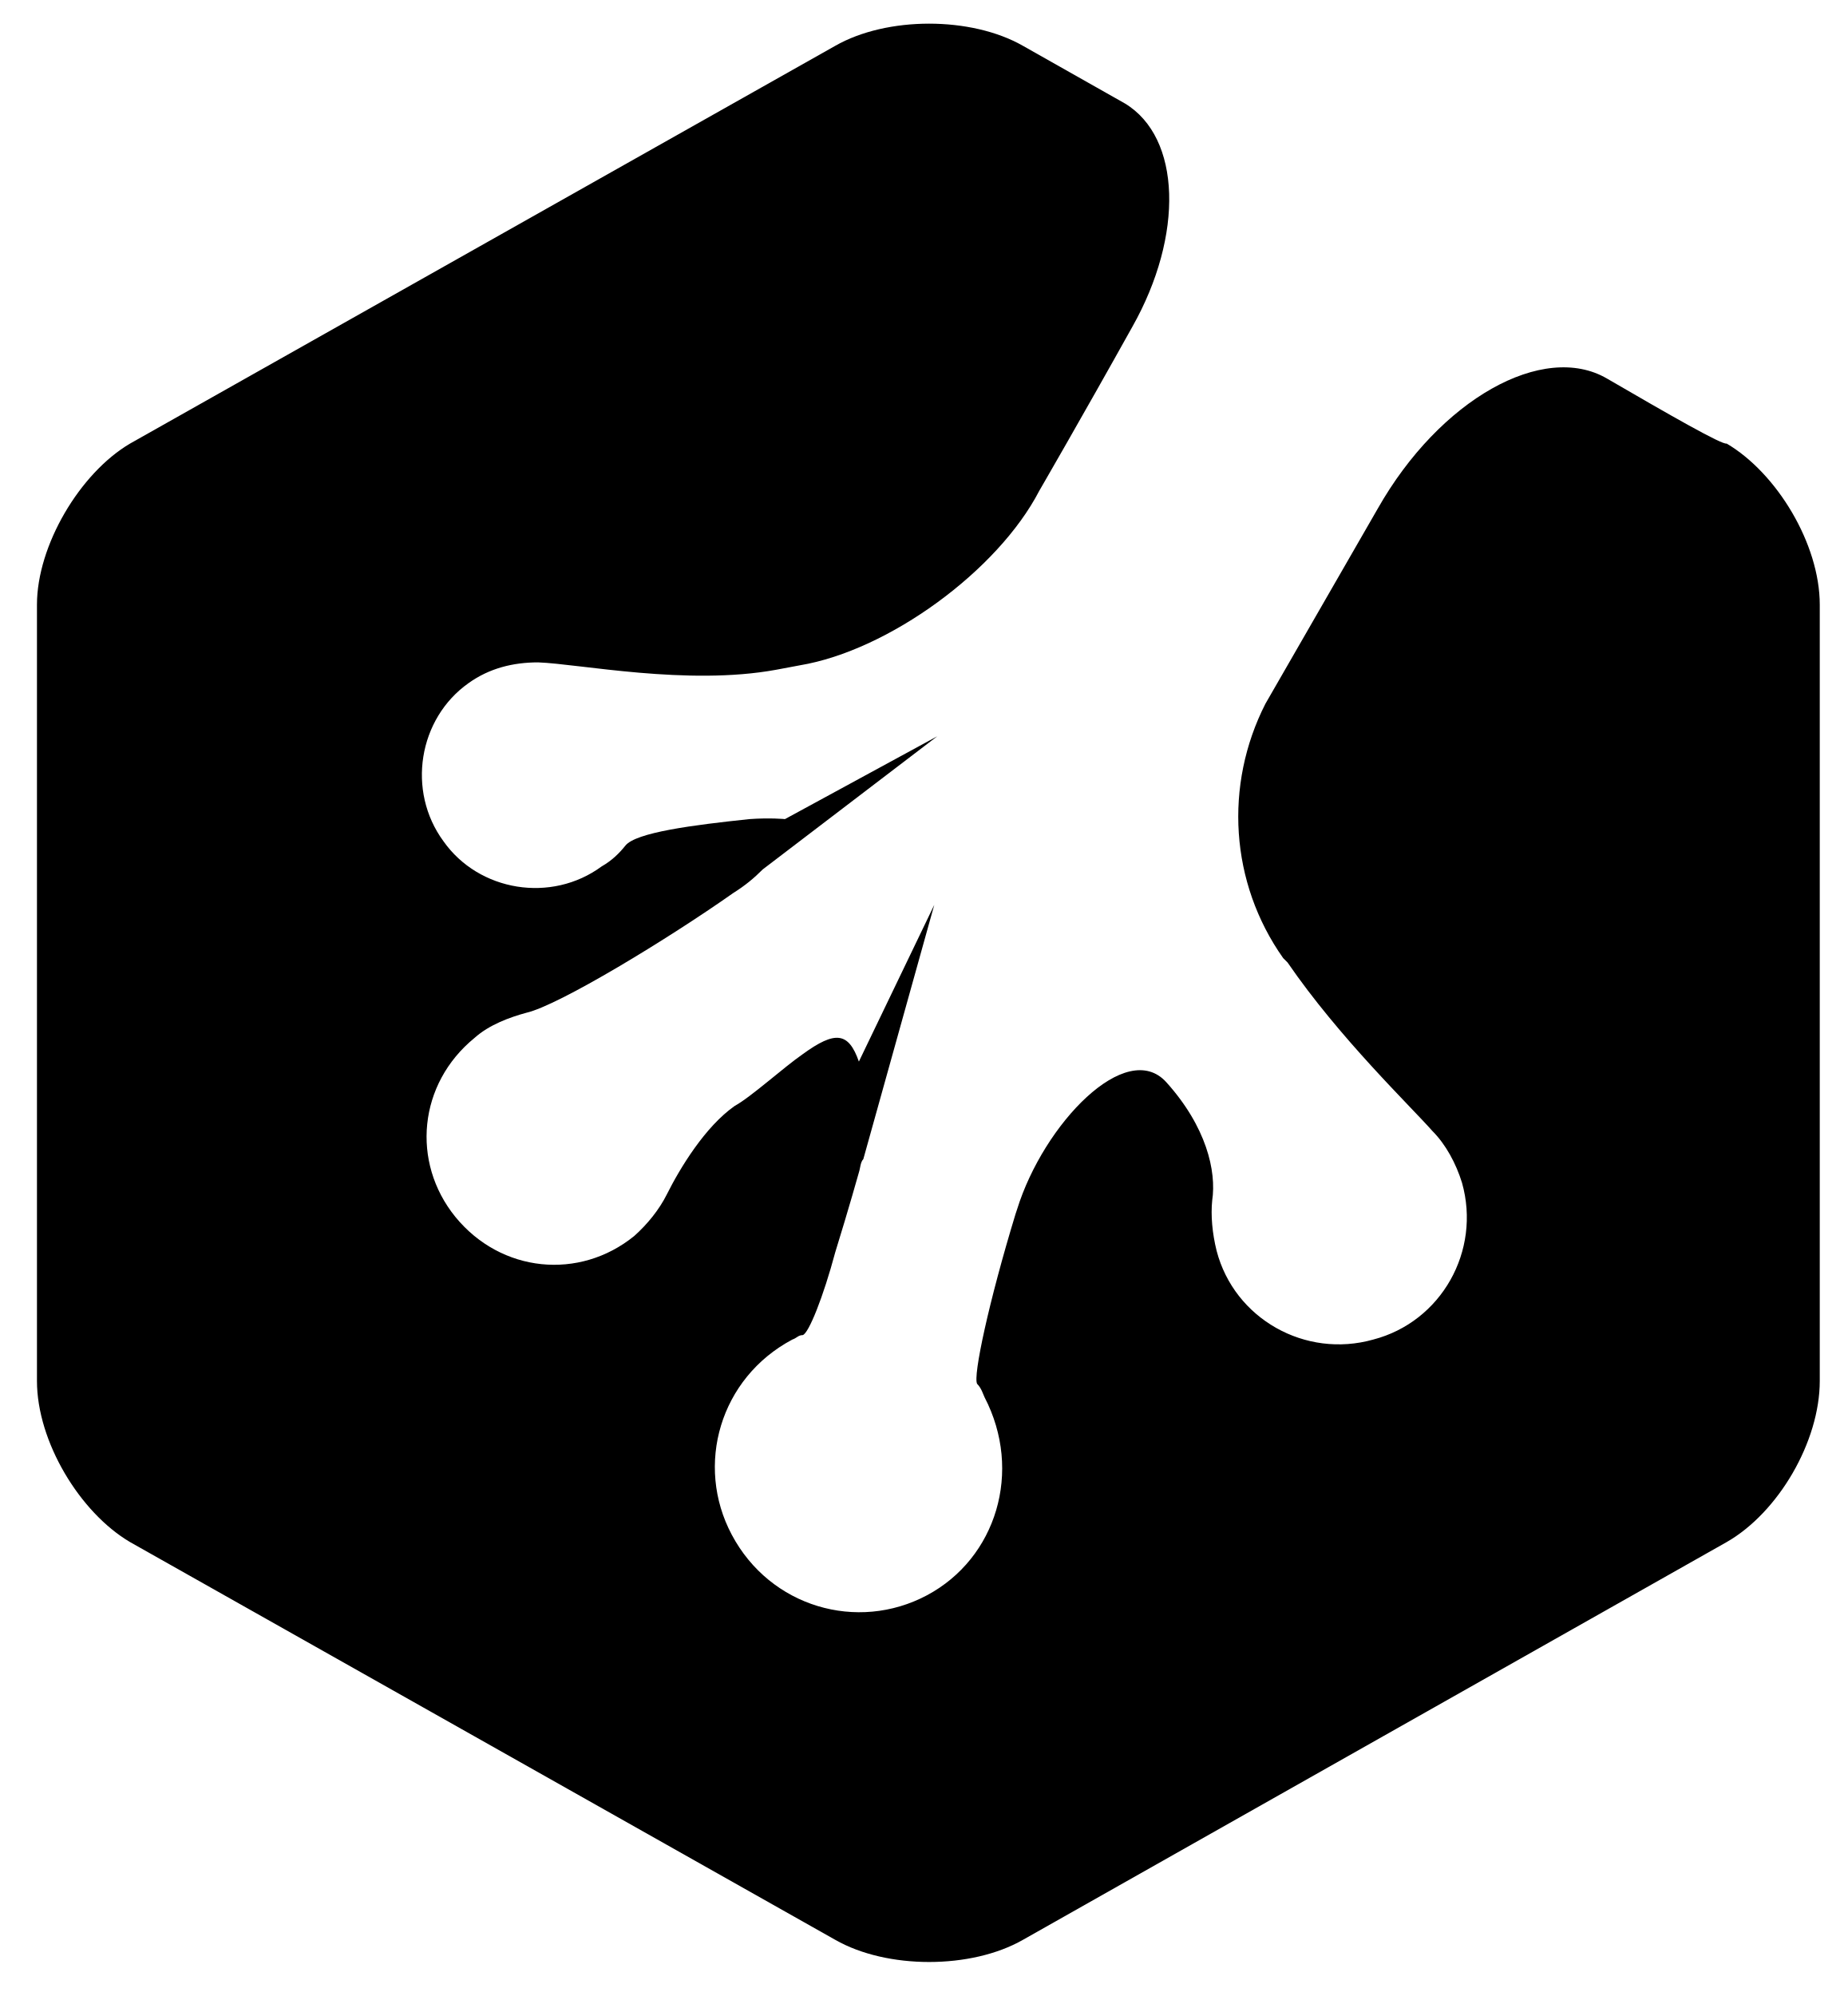
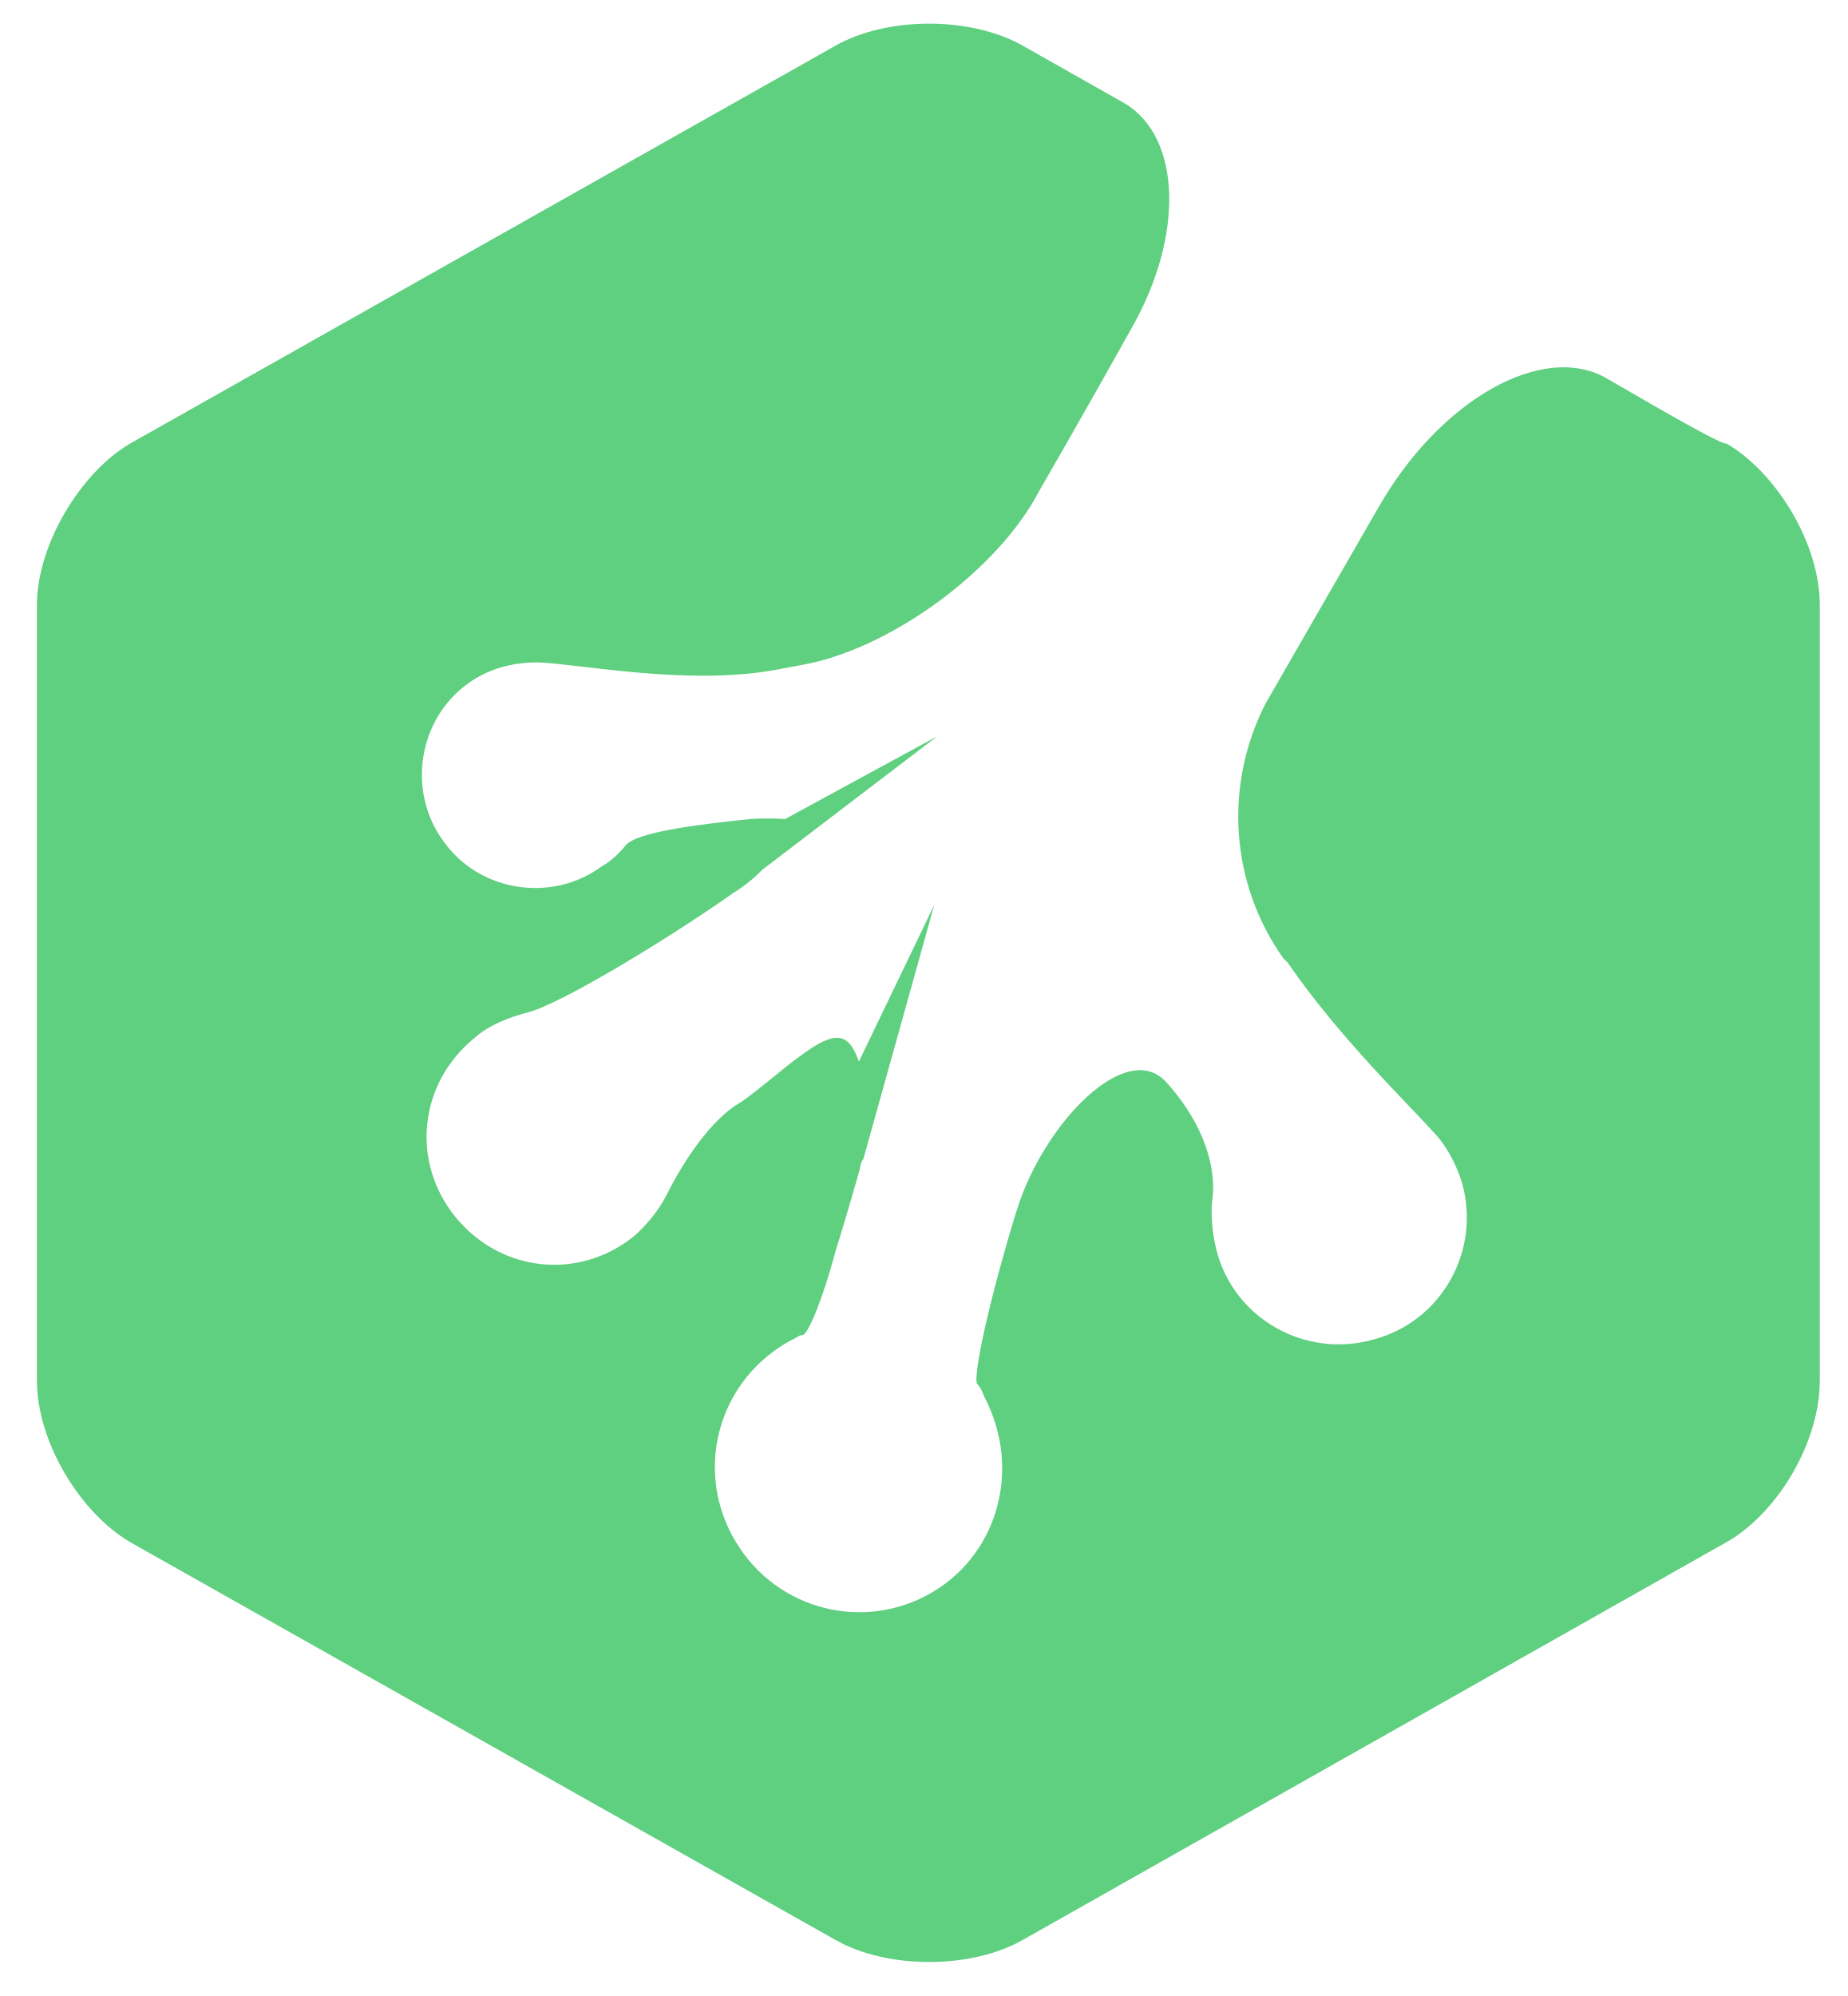
- <svg xmlns="http://www.w3.org/2000/svg" width="340" viewBox="210.7 336.7 125 135">
+ <svg xmlns="http://www.w3.org/2000/svg" stroke-width="2" stroke="none" fill="#5FCF80" class="treehouse-icn" width="340" viewBox="210.7 336.7 125 135">
  <path d="M319.4 362.3c-4.3-2.5-11.3 1.4-15.5 8.8l-7.6 13.2c-2.8 5.5-2.4 12.1 1.2 17.2l.3.3c3.5 5.1 8.3 9.7 9.8 11.4.9.9 1.6 2.2 2 3.5 1.3 4.6-1.4 9.4-6 10.6-4.6 1.3-9.4-1.4-10.6-6-.3-1.2-.4-2.4-.3-3.4.3-2-.4-5-3.1-8s-8.3 2.8-10.1 8.6l-.1.3c-1.8 5.9-2.9 11-2.6 11.5.3.3.4.7.5.9 2.6 5 .8 10.9-3.9 13.4s-10.6.8-13.2-4.1c-2.5-4.7-.8-10.6 4.1-13.2.3-.1.4-.3.7-.3.4-.1 1.4-2.6 2.2-5.6.9-2.9 1.6-5.4 1.6-5.4.1-.3.1-.7.3-.9l4.8-17.2-5.1 10.6c-.7-2-1.6-2.1-3.8-.5-1.3.9-3.5 2.9-4.6 3.5-2 1.4-3.7 4.2-4.6 6-.5 1-1.3 2-2.2 2.8-3.7 3-9 2.5-12.1-1.3-3-3.7-2.5-9 1.3-12.1 1-.9 2.4-1.4 3.5-1.7 2.2-.5 9.6-5 14-8.1.8-.5 1.4-1 2-1.6l11.8-9-10.3 5.6s-1-.1-2.4 0c-3.8.4-7.7.9-8.4 1.8-.4.5-.9 1-1.6 1.4-3.4 2.5-8.3 1.7-10.7-1.7-2.5-3.4-1.7-8.3 1.7-10.7 1.4-1 3-1.4 4.7-1.4 2.8.1 10.1 1.6 16.1.5l1.6-.3c6-1 13.4-6.4 16.2-11.8 0 0 2.9-5 6.3-11.1 3.5-6.2 3.3-12.8-.5-15.1l-6.9-3.9c-3.5-2-9.2-2-12.7 0l-47.7 26.9c-3.4 2-6.3 6.9-6.3 10.9v52.5c0 4.1 2.9 8.9 6.3 10.9l47.7 26.9c3.5 2 9.2 2 12.7 0l47.6-26.9c3.5-2 6.3-6.8 6.3-10.9v-52.5c0-4.1-2.9-8.9-6.3-10.9-.3.1-3.8-1.9-8.1-4.4z" />
</svg>
